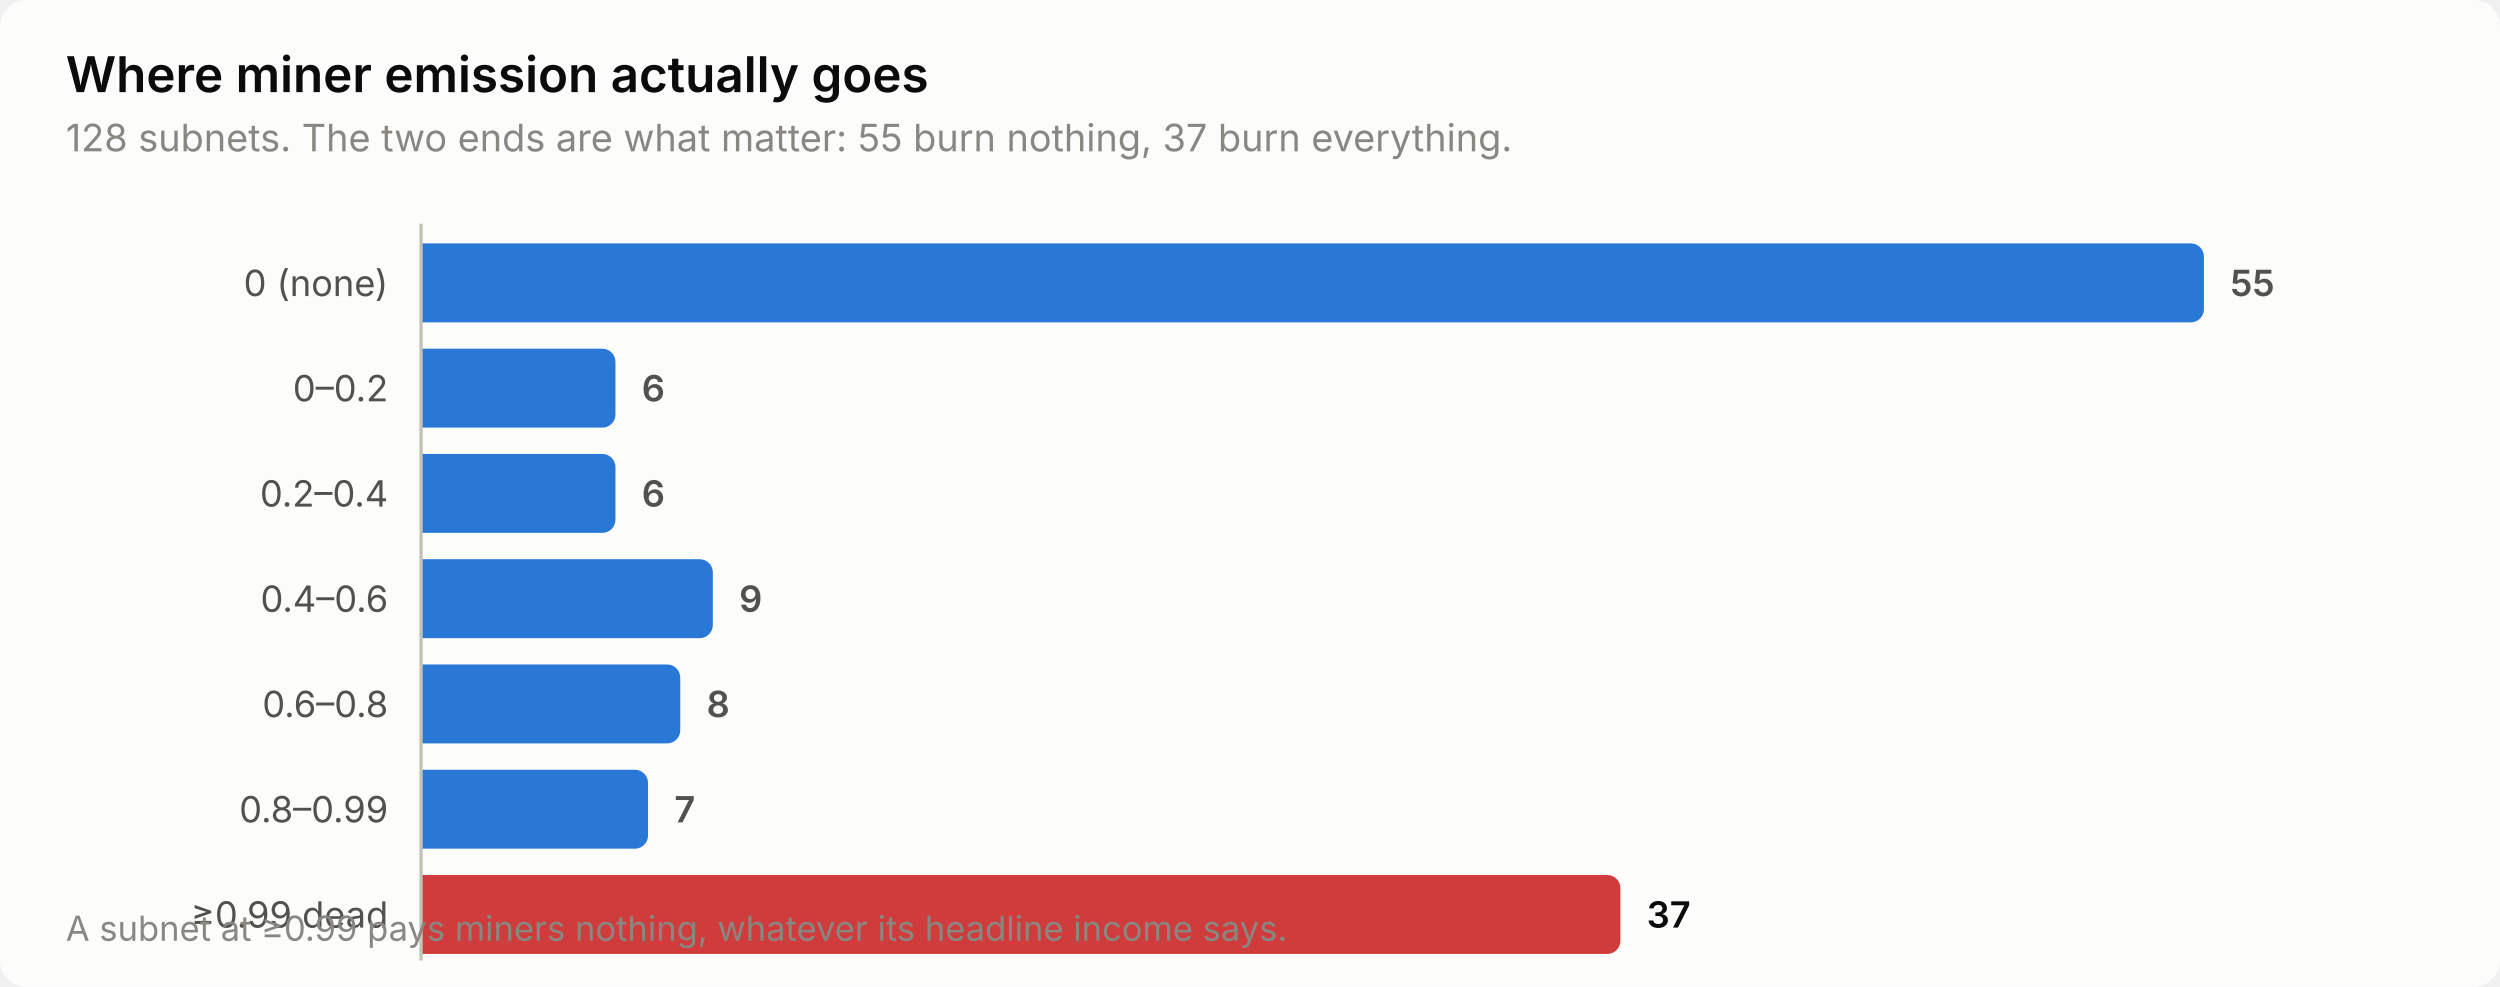
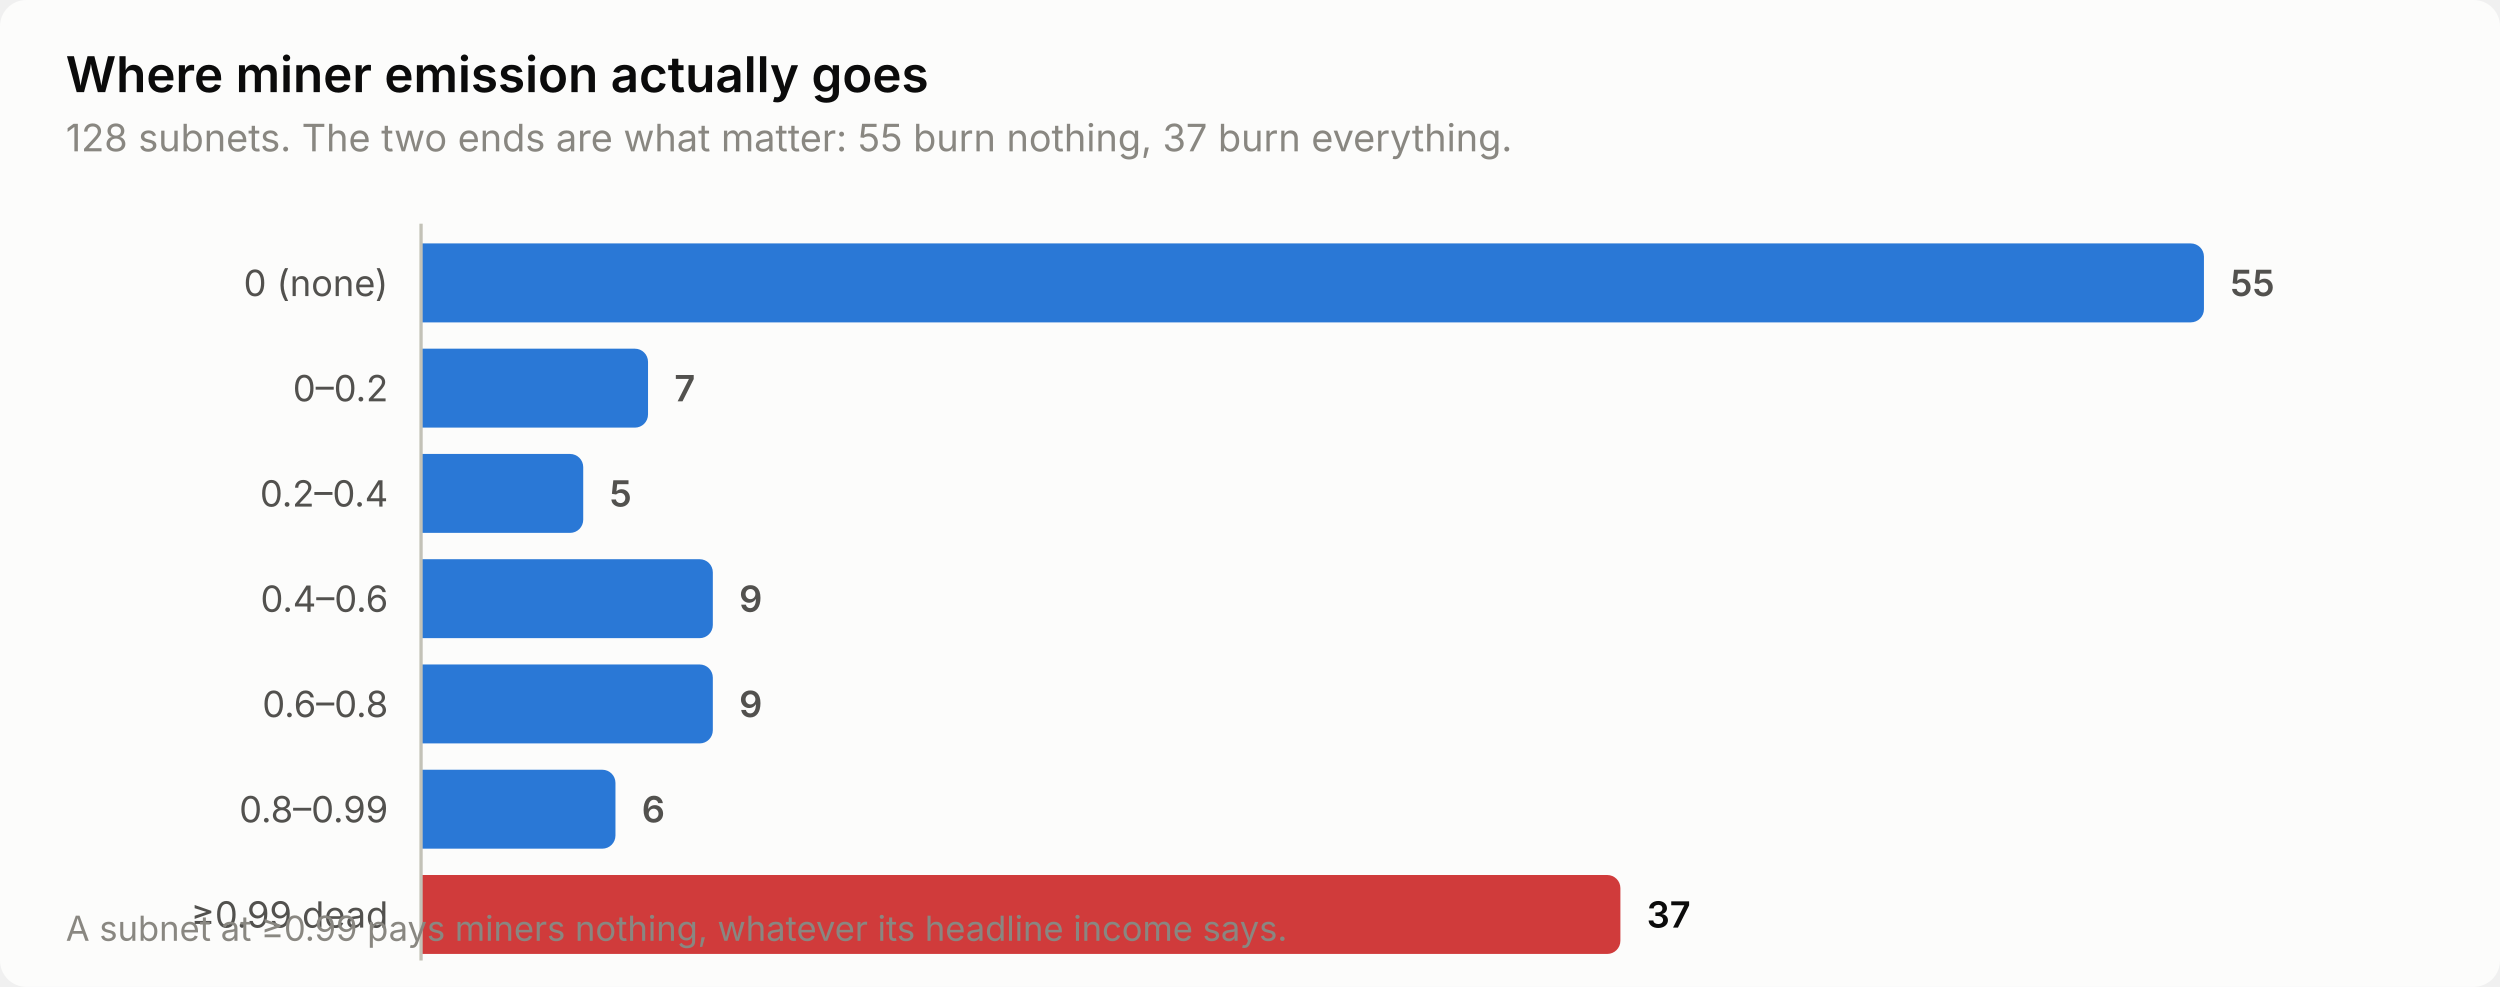
<svg xmlns="http://www.w3.org/2000/svg" width="760" height="300" viewBox="0 0 760 300" role="img" aria-label="Where miner emission actually goes">
  <style>
    text { font-family: system-ui, -apple-system, 'Segoe UI', sans-serif; }
    .t-title { font-size: 15px; font-weight: 600; }
    .t-sub { font-size: 11.5px; }
    .t-lab { font-size: 11px; }
    .t-val { font-size: 11px; font-weight: 600; font-variant-numeric: tabular-nums; }
    .t-tick { font-size: 10.5px; font-variant-numeric: tabular-nums; }

    .surface { fill: #fcfcfb; }
    .ink { fill: #0b0b0b; }
    .ink2 { fill: #52514e; }
    .muted { fill: #898781; }
    .grid { stroke: #e1e0d9; }
    .axis { stroke: #c3c2b7; }
    .accent { fill: #2a78d6; }
    .critical { fill: #d03b3b; }
    .deemph { fill: #d8d7d0; }

    @media (prefers-color-scheme: dark) {
      .surface { fill: #1a1a19; }
      .ink { fill: #ffffff; }
      .ink2 { fill: #c3c2b7; }
      .muted { fill: #898781; }
      .grid { stroke: #2c2c2a; }
      .axis { stroke: #383835; }
      .accent { fill: #3987e5; }
      .deemph { fill: #3a3a37; }
    }
</style>
  <rect class="surface" width="760" height="300" rx="8" />
  <text class="ink t-title" x="20" y="28">Where miner emission actually goes</text>
  <text class="muted t-sub" x="20" y="46">128 subnets. The two ends are what matter: 55 burn nothing, 37 burn everything.</text>
  <text class="ink2 t-lab" x="118" y="90" text-anchor="end">0 (none)</text>
  <path class="accent" d="M128.0,74.0 H666.0 a4.0,4.0 0 0 1 4.0,4.0 V94.0 a4.0,4.0 0 0 1 -4.0,4.0 H128.0 Z" />
  <text class="ink2 t-val" x="678.0" y="90">55</text>
  <text class="ink2 t-lab" x="118" y="122" text-anchor="end">0–0.2</text>
-   <path class="accent" d="M128.0,106.0 H183.1 a4.0,4.0 0 0 1 4.0,4.0 V126.0 a4.0,4.0 0 0 1 -4.0,4.0 H128.0 Z" />
-   <text class="ink2 t-val" x="195.1" y="122">6</text>
+   <path class="accent" d="M128.0,106.0 H193.0 a4.0,4.0 0 0 1 4.0,4.0 V126.0 a4.0,4.0 0 0 1 -4.0,4.0 H128.0 Z" />
+   <text class="ink2 t-val" x="205.0" y="122">7</text>
  <text class="ink2 t-lab" x="118" y="154" text-anchor="end">0.2–0.4</text>
-   <path class="accent" d="M128.0,138.0 H183.1 a4.0,4.0 0 0 1 4.0,4.0 V158.0 a4.0,4.0 0 0 1 -4.0,4.0 H128.0 Z" />
-   <text class="ink2 t-val" x="195.1" y="154">6</text>
+   <path class="accent" d="M128.0,138.0 H173.3 a4.0,4.0 0 0 1 4.0,4.0 V158.0 a4.0,4.0 0 0 1 -4.0,4.0 H128.0 Z" />
+   <text class="ink2 t-val" x="185.3" y="154">5</text>
  <text class="ink2 t-lab" x="118" y="186" text-anchor="end">0.4–0.6</text>
  <path class="accent" d="M128.0,170.0 H212.7 a4.0,4.0 0 0 1 4.0,4.0 V190.0 a4.0,4.0 0 0 1 -4.0,4.0 H128.0 Z" />
  <text class="ink2 t-val" x="224.7" y="186">9</text>
  <text class="ink2 t-lab" x="118" y="218" text-anchor="end">0.6–0.8</text>
-   <path class="accent" d="M128.0,202.0 H202.8 a4.0,4.0 0 0 1 4.0,4.0 V222.0 a4.0,4.0 0 0 1 -4.0,4.0 H128.0 Z" />
-   <text class="ink2 t-val" x="214.8" y="218">8</text>
+   <path class="accent" d="M128.0,202.0 H212.7 a4.0,4.0 0 0 1 4.0,4.0 V222.0 a4.0,4.0 0 0 1 -4.0,4.0 H128.0 Z" />
+   <text class="ink2 t-val" x="224.7" y="218">9</text>
  <text class="ink2 t-lab" x="118" y="250" text-anchor="end">0.8–0.99</text>
-   <path class="accent" d="M128.0,234.0 H193.0 a4.0,4.0 0 0 1 4.0,4.0 V254.0 a4.0,4.0 0 0 1 -4.0,4.0 H128.0 Z" />
-   <text class="ink2 t-val" x="205.0" y="250">7</text>
+   <path class="accent" d="M128.0,234.0 H183.1 a4.0,4.0 0 0 1 4.0,4.0 V254.0 a4.0,4.0 0 0 1 -4.0,4.0 H128.0 Z" />
+   <text class="ink2 t-val" x="195.1" y="250">6</text>
  <text class="ink2 t-lab" x="118" y="282" text-anchor="end">≥0.99 dead</text>
  <path class="critical" d="M128.0,266.0 H488.6 a4.0,4.0 0 0 1 4.0,4.0 V286.0 a4.0,4.0 0 0 1 -4.0,4.0 H128.0 Z" />
  <text class="ink t-val" x="500.6" y="282">37</text>
  <line class="axis" x1="128" y1="68" x2="128" y2="292" stroke-width="1" />
  <text class="muted t-tick" x="20" y="286">A subnet at ≥0.99 pays miners nothing, whatever its headline income says.</text>
</svg>
